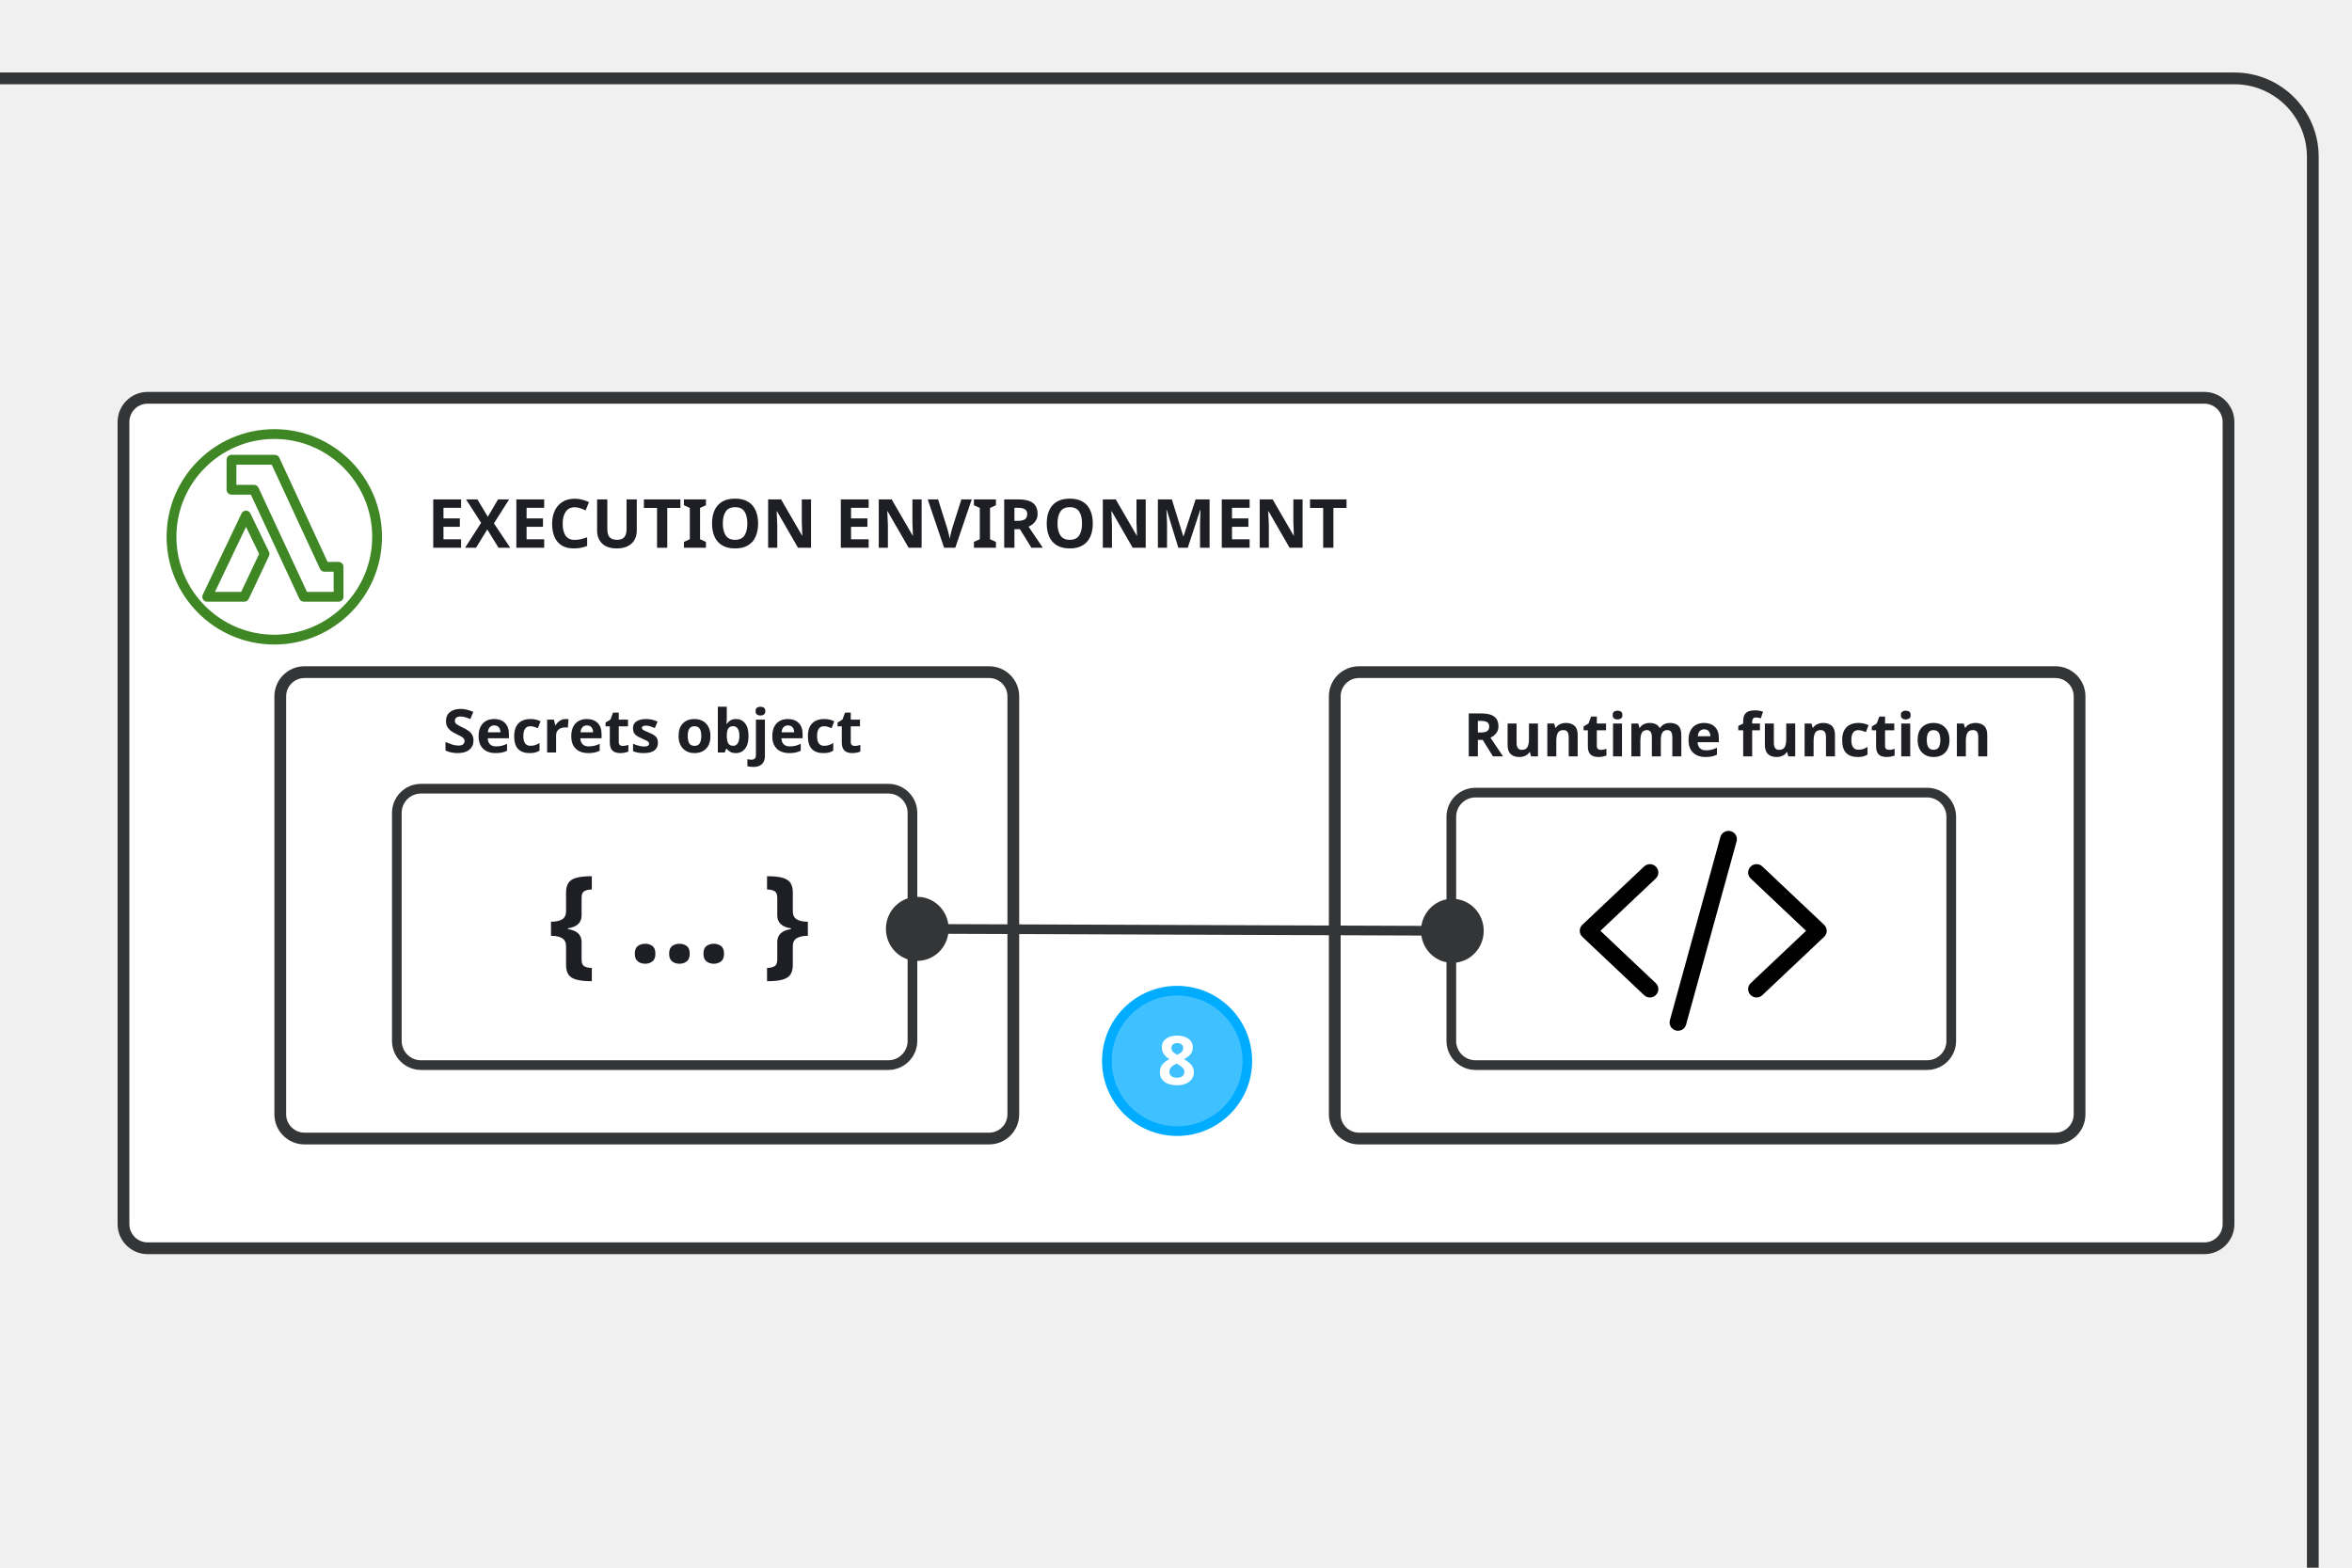
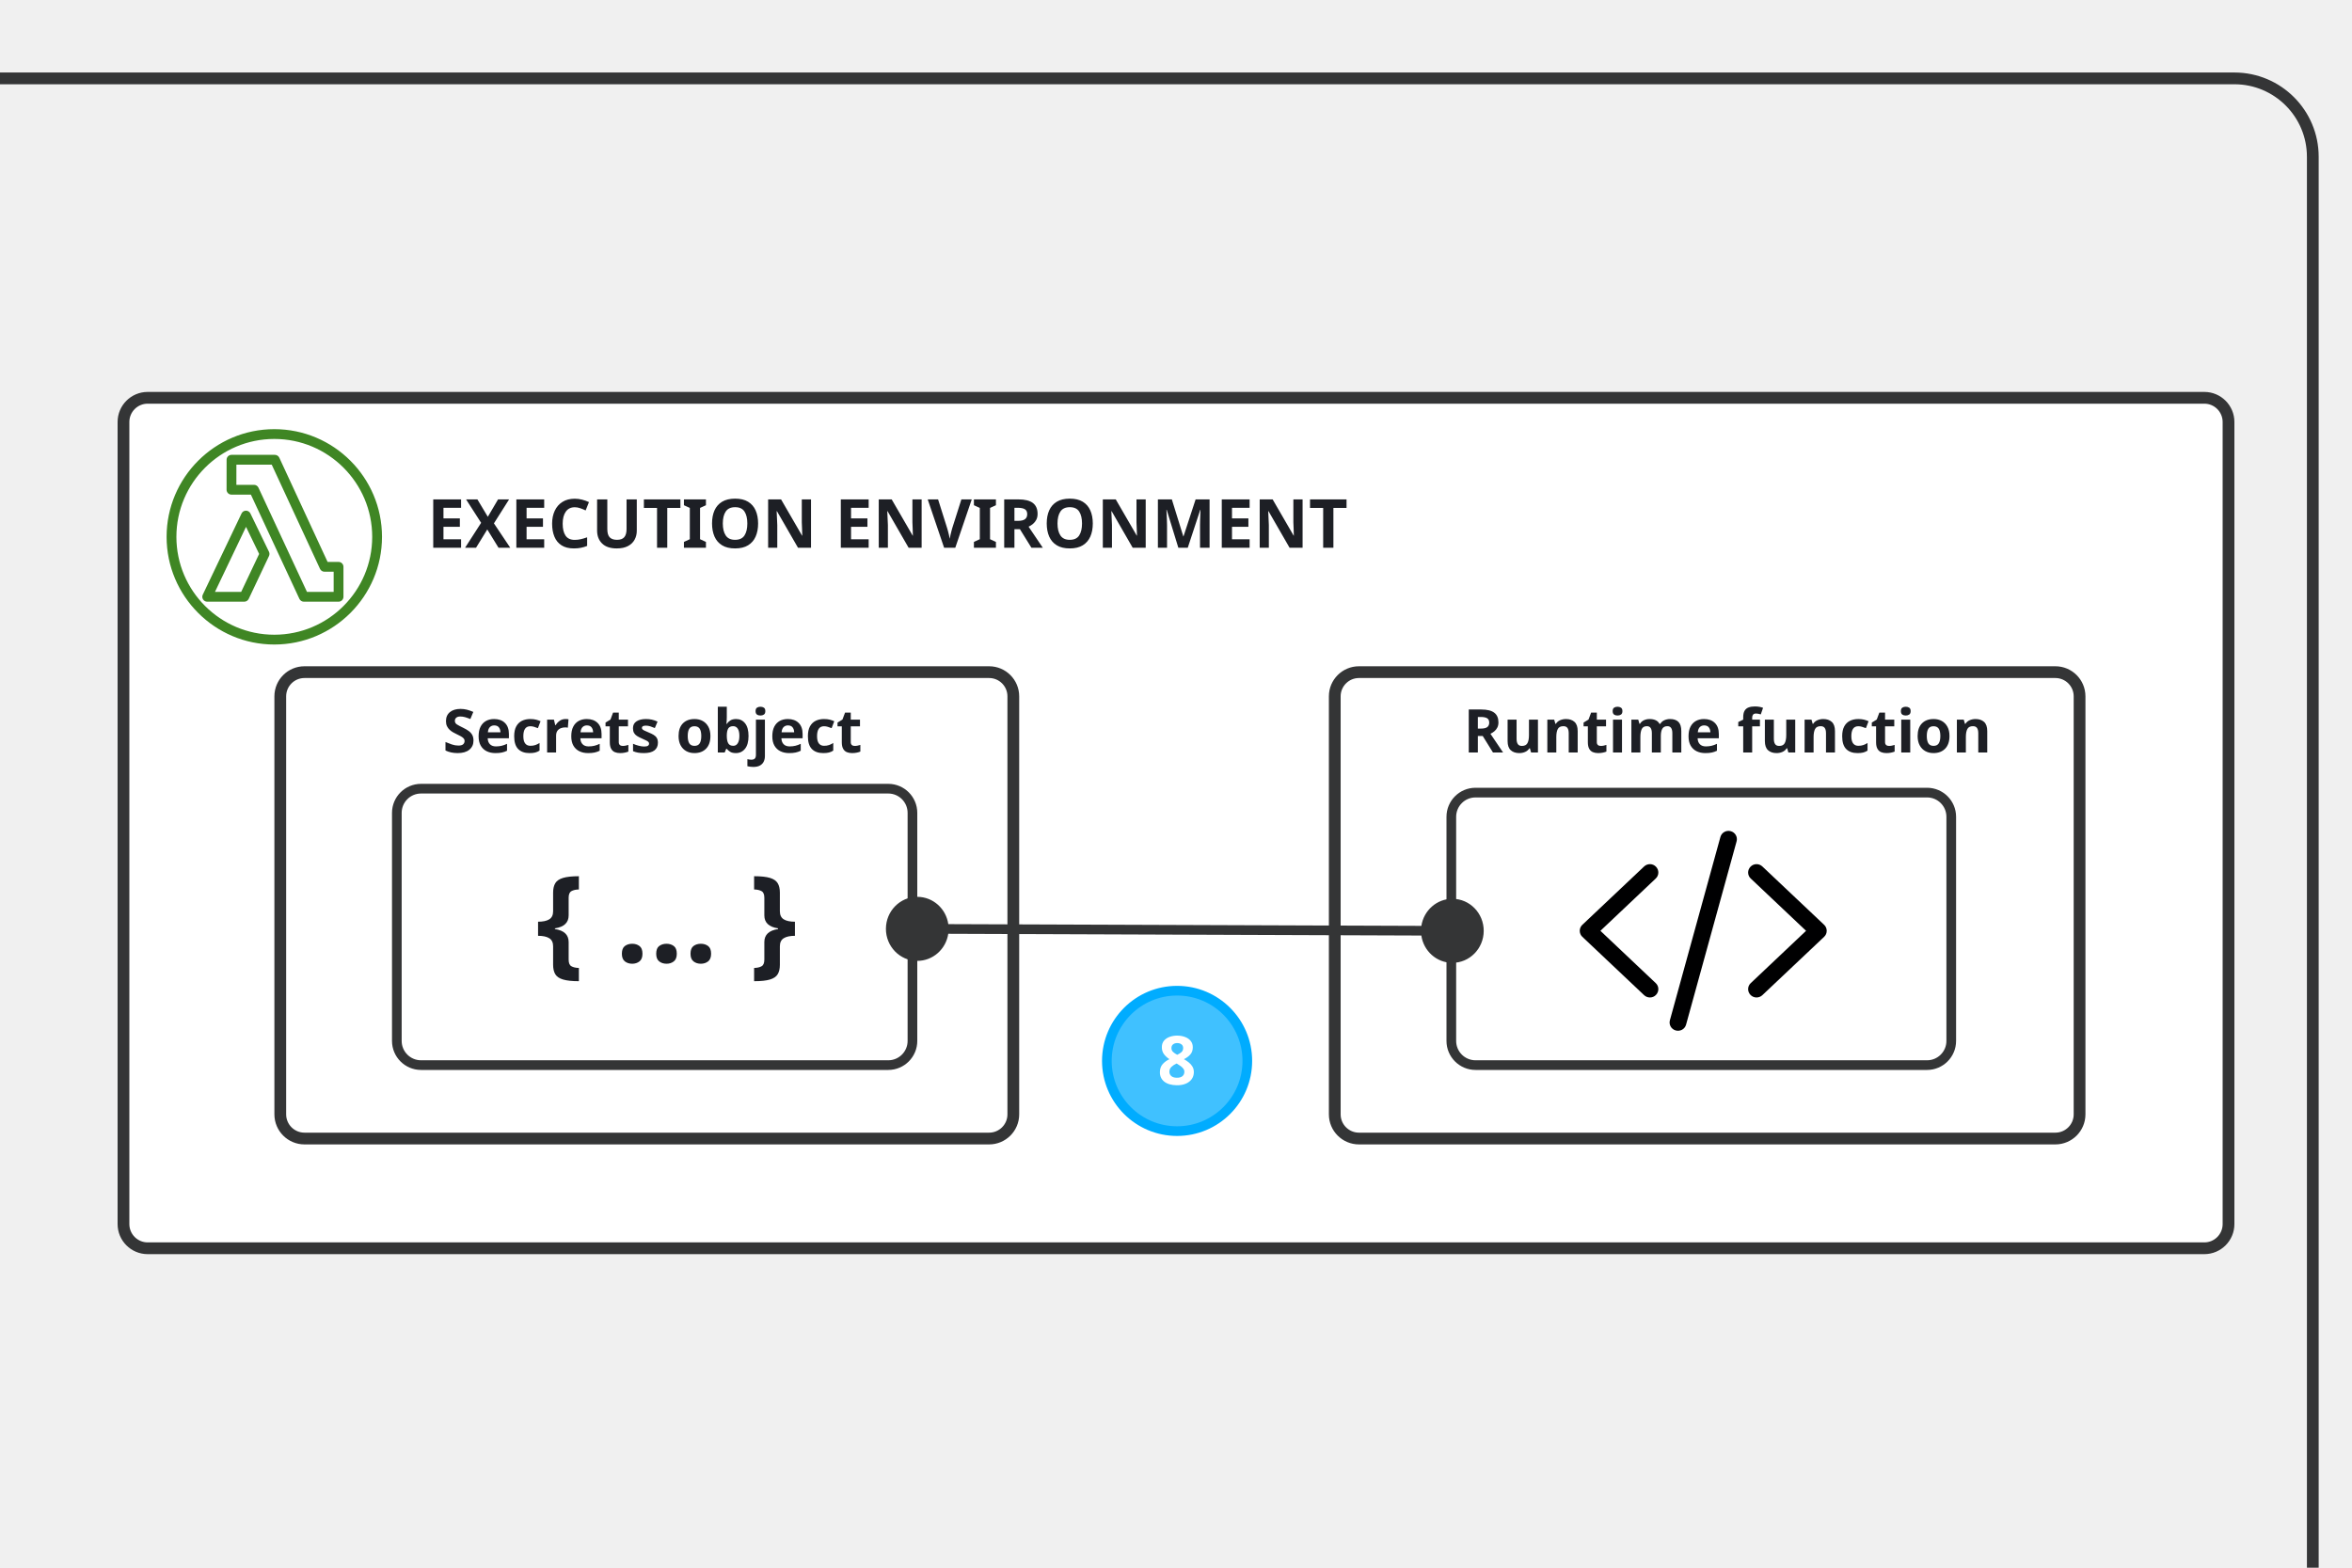
<svg xmlns="http://www.w3.org/2000/svg" width="100%" height="100%" viewBox="0 0 2500 1667" version="1.1" xml:space="preserve" style="fill-rule:evenodd;clip-rule:evenodd;">
  <g id="Basic-Layout">
    <g id="experiment_01">
      <g id="h4">
        <path id="Rectangle" d="M2368.75,448.623c0,-14.188 -11.519,-25.706 -25.707,-25.706l-2186.09,-0c-14.188,-0 -25.707,11.518 -25.707,25.706l0,852.754c0,14.188 11.519,25.706 25.707,25.706l2186.09,0c14.188,0 25.707,-11.518 25.707,-25.706l0,-852.754Z" style="fill:#fff;stroke:#343536;stroke-width:12.5px;" />
        <path id="Rectangle1" d="M1077.08,740.29c0,-14.188 -11.518,-25.707 -25.706,-25.707l-727.754,0c-14.188,0 -25.706,11.519 -25.706,25.707l-0,444.42c-0,14.188 11.518,25.707 25.706,25.707l727.754,-0c14.188,-0 25.706,-11.519 25.706,-25.707l0,-444.42Z" style="fill:none;stroke:#343536;stroke-width:12.5px;" />
        <path id="Rectangle2" d="M2210.42,740.29c-0,-14.188 -11.519,-25.707 -25.707,-25.707l-740.253,0c-14.188,0 -25.707,11.519 -25.707,25.707l0,444.42c0,14.188 11.519,25.707 25.707,25.707l740.253,-0c14.188,-0 25.707,-11.519 25.707,-25.707l-0,-444.42Z" style="fill:none;stroke:#343536;stroke-width:12.5px;" />
        <g id="Group-3">
          <path id="Rectangle3" d="M969.859,864.181c-0,-14.188 -11.519,-25.706 -25.707,-25.706l-496.637,-0c-14.188,-0 -25.707,11.518 -25.707,25.706l-0,242.471c-0,14.188 11.519,25.707 25.707,25.707l496.637,-0c14.188,-0 25.707,-11.519 25.707,-25.707l-0,-242.471Z" style="fill:none;stroke:#343536;stroke-width:10.28px;" />
          <g id="_-----">
-             <text x="583.751px" y="1022.93px" style="font-family:'Gilmer-Bold', 'Gilmer';font-weight:700;font-size:128px;fill:#1d1f25;">{ … }</text>
+             <text x="570px" y="1022.93px" style="font-family:'Gilmer-Bold', 'Gilmer';font-weight:700;font-size:128px;fill:#1d1f25;">{ … }</text>
          </g>
        </g>
        <path id="Rectangle4" d="M2074.03,868.348c0,-14.188 -11.518,-25.707 -25.706,-25.707l-479.971,0c-14.188,0 -25.707,11.519 -25.707,25.707l0,238.304c0,14.188 11.519,25.707 25.707,25.707l479.971,-0c14.188,-0 25.706,-11.519 25.706,-25.707l0,-238.304Z" style="fill:none;stroke:#343536;stroke-width:10.28px;" />
        <g id="Icon-Resource-IoT-Res_IoT_Lambda_Function_48">
          <path id="Amazon-IOT-RESOURCES-Lambda-function_Resource-Icon_light-bg" d="M187.5,570.734c0,-57.385 46.677,-104.067 104.063,-104.067c57.385,-0 104.062,46.682 104.062,104.067c0,57.381 -46.677,104.063 -104.063,104.063c-57.385,-0 -104.062,-46.682 -104.062,-104.063Zm-10.417,0c0,63.125 51.355,114.48 114.48,114.48c63.125,-0 114.479,-51.355 114.479,-114.48c-0,-63.13 -51.354,-114.484 -114.479,-114.484c-63.125,0 -114.48,51.354 -114.48,114.484Zm79.261,58.532l-27.854,-0l33.005,-69.146l13.948,28.786l-19.099,40.36Zm9.797,-83.433c-0.87,-1.791 -2.688,-2.932 -4.683,-2.932l-0.015,0c-2.005,0.005 -3.828,1.156 -4.688,2.964l-41.224,86.364c-0.771,1.615 -0.661,3.511 0.297,5.021c0.953,1.516 2.615,2.432 4.406,2.432l39.407,0c2.015,0 3.843,-1.161 4.708,-2.979l21.578,-45.594c0.672,-1.427 0.667,-3.083 -0.026,-4.505l-19.76,-40.771Zm88.51,83.433l-28.359,-0l-51.573,-110.818c-0.854,-1.833 -2.698,-3.011 -4.724,-3.011l-18.745,0l0.021,-21.453l37.557,0l51.328,110.808c0.854,1.838 2.698,3.02 4.724,3.02l9.771,0l0,21.454Zm-6.443,-31.87l-51.328,-110.807c-0.859,-1.839 -2.698,-3.021 -4.729,-3.021l-46.083,-0c-2.875,-0 -5.203,2.328 -5.209,5.203l-0.031,31.87c0,1.385 0.547,2.708 1.526,3.687c0.974,0.979 2.297,1.526 3.682,1.526l20.641,0l51.573,110.818c0.854,1.833 2.698,3.01 4.719,3.01l36.89,0c2.881,0 5.209,-2.328 5.209,-5.208l-0,-31.87c-0,-2.88 -2.328,-5.208 -5.209,-5.208l-11.651,-0Z" style="fill:#3f8624;" />
        </g>
        <path id="Line" d="M975.125,953.46c16.697,0.061 30.482,12.65 32.849,29.018l502.839,1.847c2.486,-16.353 16.363,-28.843 33.062,-28.781c18.409,0.067 33.277,15.362 33.208,34.161c-0.069,18.8 -15.048,33.985 -33.458,33.918c-16.697,-0.061 -30.482,-12.65 -32.849,-29.018l-502.839,-1.846c-2.486,16.353 -16.363,28.842 -33.062,28.781c-18.409,-0.068 -33.277,-15.363 -33.208,-34.162c0.069,-18.8 15.048,-33.985 33.458,-33.918Z" style="fill:#343536;fill-rule:nonzero;" />
        <g id="Secrets-object">
          <text x="470.578px" y="800px" style="font-family:'Gilmer-Bold', 'Gilmer';font-weight:700;font-size:64px;fill:#1d1f25;">Secrets object</text>
        </g>
        <g id="Runtime-function">
-           <text x="1555.42px" y="804.167px" style="font-family:'Gilmer-Bold', 'Gilmer';font-weight:700;font-size:64px;fill:#1d1f25;">Runtime function</text>
+           <text x="1555.42px" y="800px" style="font-family:'Gilmer-Bold', 'Gilmer';font-weight:700;font-size:64px;fill:#1d1f25;">Runtime function</text>
        </g>
        <g id="EXECUTION-ENVIRONMENT">
          <text x="454.015px" y="582.326px" style="font-family:'Gilmer-Heavy', 'Gilmer';font-weight:800;font-size:72px;fill:#1d1f25;">EXECUTION ENVIRONMENT</text>
        </g>
        <g id="Code">
          <g id="Union_153">
            <path id="Path" d="M1839.65,883.658c-4.773,-1.299 -9.665,1.417 -10.978,6.14l-53.693,194.847c-1.312,4.723 1.432,9.565 6.205,10.864c4.772,1.299 9.664,-1.417 10.977,-6.141l53.693,-194.846c1.313,-4.724 -1.432,-9.565 -6.204,-10.864Z" style="fill:#000001;fill-rule:nonzero;" />
            <path id="Path1" d="M1860.65,921.446c3.341,-3.543 9.068,-3.661 12.647,-0.236l65.625,61.997c1.79,1.653 2.745,4.015 2.745,6.376c-0,2.362 -0.955,4.724 -2.745,6.377l-65.625,61.997c-3.579,3.424 -9.306,3.306 -12.647,-0.236c-3.461,-3.543 -3.341,-9.211 0.238,-12.518l58.824,-55.62l-58.824,-55.62c-3.579,-3.306 -3.699,-8.974 -0.238,-12.517Z" style="fill:#000001;fill-rule:nonzero;" />
            <path id="Path2" d="M1759.94,933.963c3.58,-3.306 3.699,-8.974 0.239,-12.517c-3.341,-3.543 -9.068,-3.661 -12.648,-0.236l-65.625,61.997c-1.79,1.653 -2.744,4.015 -2.744,6.376c-0,2.362 0.954,4.724 2.744,6.377l65.625,61.997c3.58,3.424 9.307,3.306 12.648,-0.236c3.46,-3.543 3.341,-9.211 -0.239,-12.518l-58.824,-55.62l58.824,-55.62Z" style="fill:#000001;fill-rule:nonzero;" />
          </g>
        </g>
        <g id="Group-4">
          <circle id="Oval" cx="1251.16" cy="1127.89" r="74.643" style="fill:#00acff;fill-opacity:0.75;stroke:#00acff;stroke-width:10.28px;" />
          <g id="_8">
            <g transform="matrix(0.999848,0.0174524,-0.0174524,0.999848,20.3046,-21.2935)">
              <text x="1230.15px" y="1152.69px" style="font-family:'Gilmer-Heavy', 'Gilmer';font-weight:800;font-size:72px;fill:#fff;">8</text>
            </g>
          </g>
        </g>
        <path id="Path-9" d="M0,83.333l2375,0c46.024,0 83.333,37.31 83.333,83.334l0,1500" style="fill:none;stroke:#343536;stroke-width:12.5px;" />
      </g>
    </g>
  </g>
</svg>
